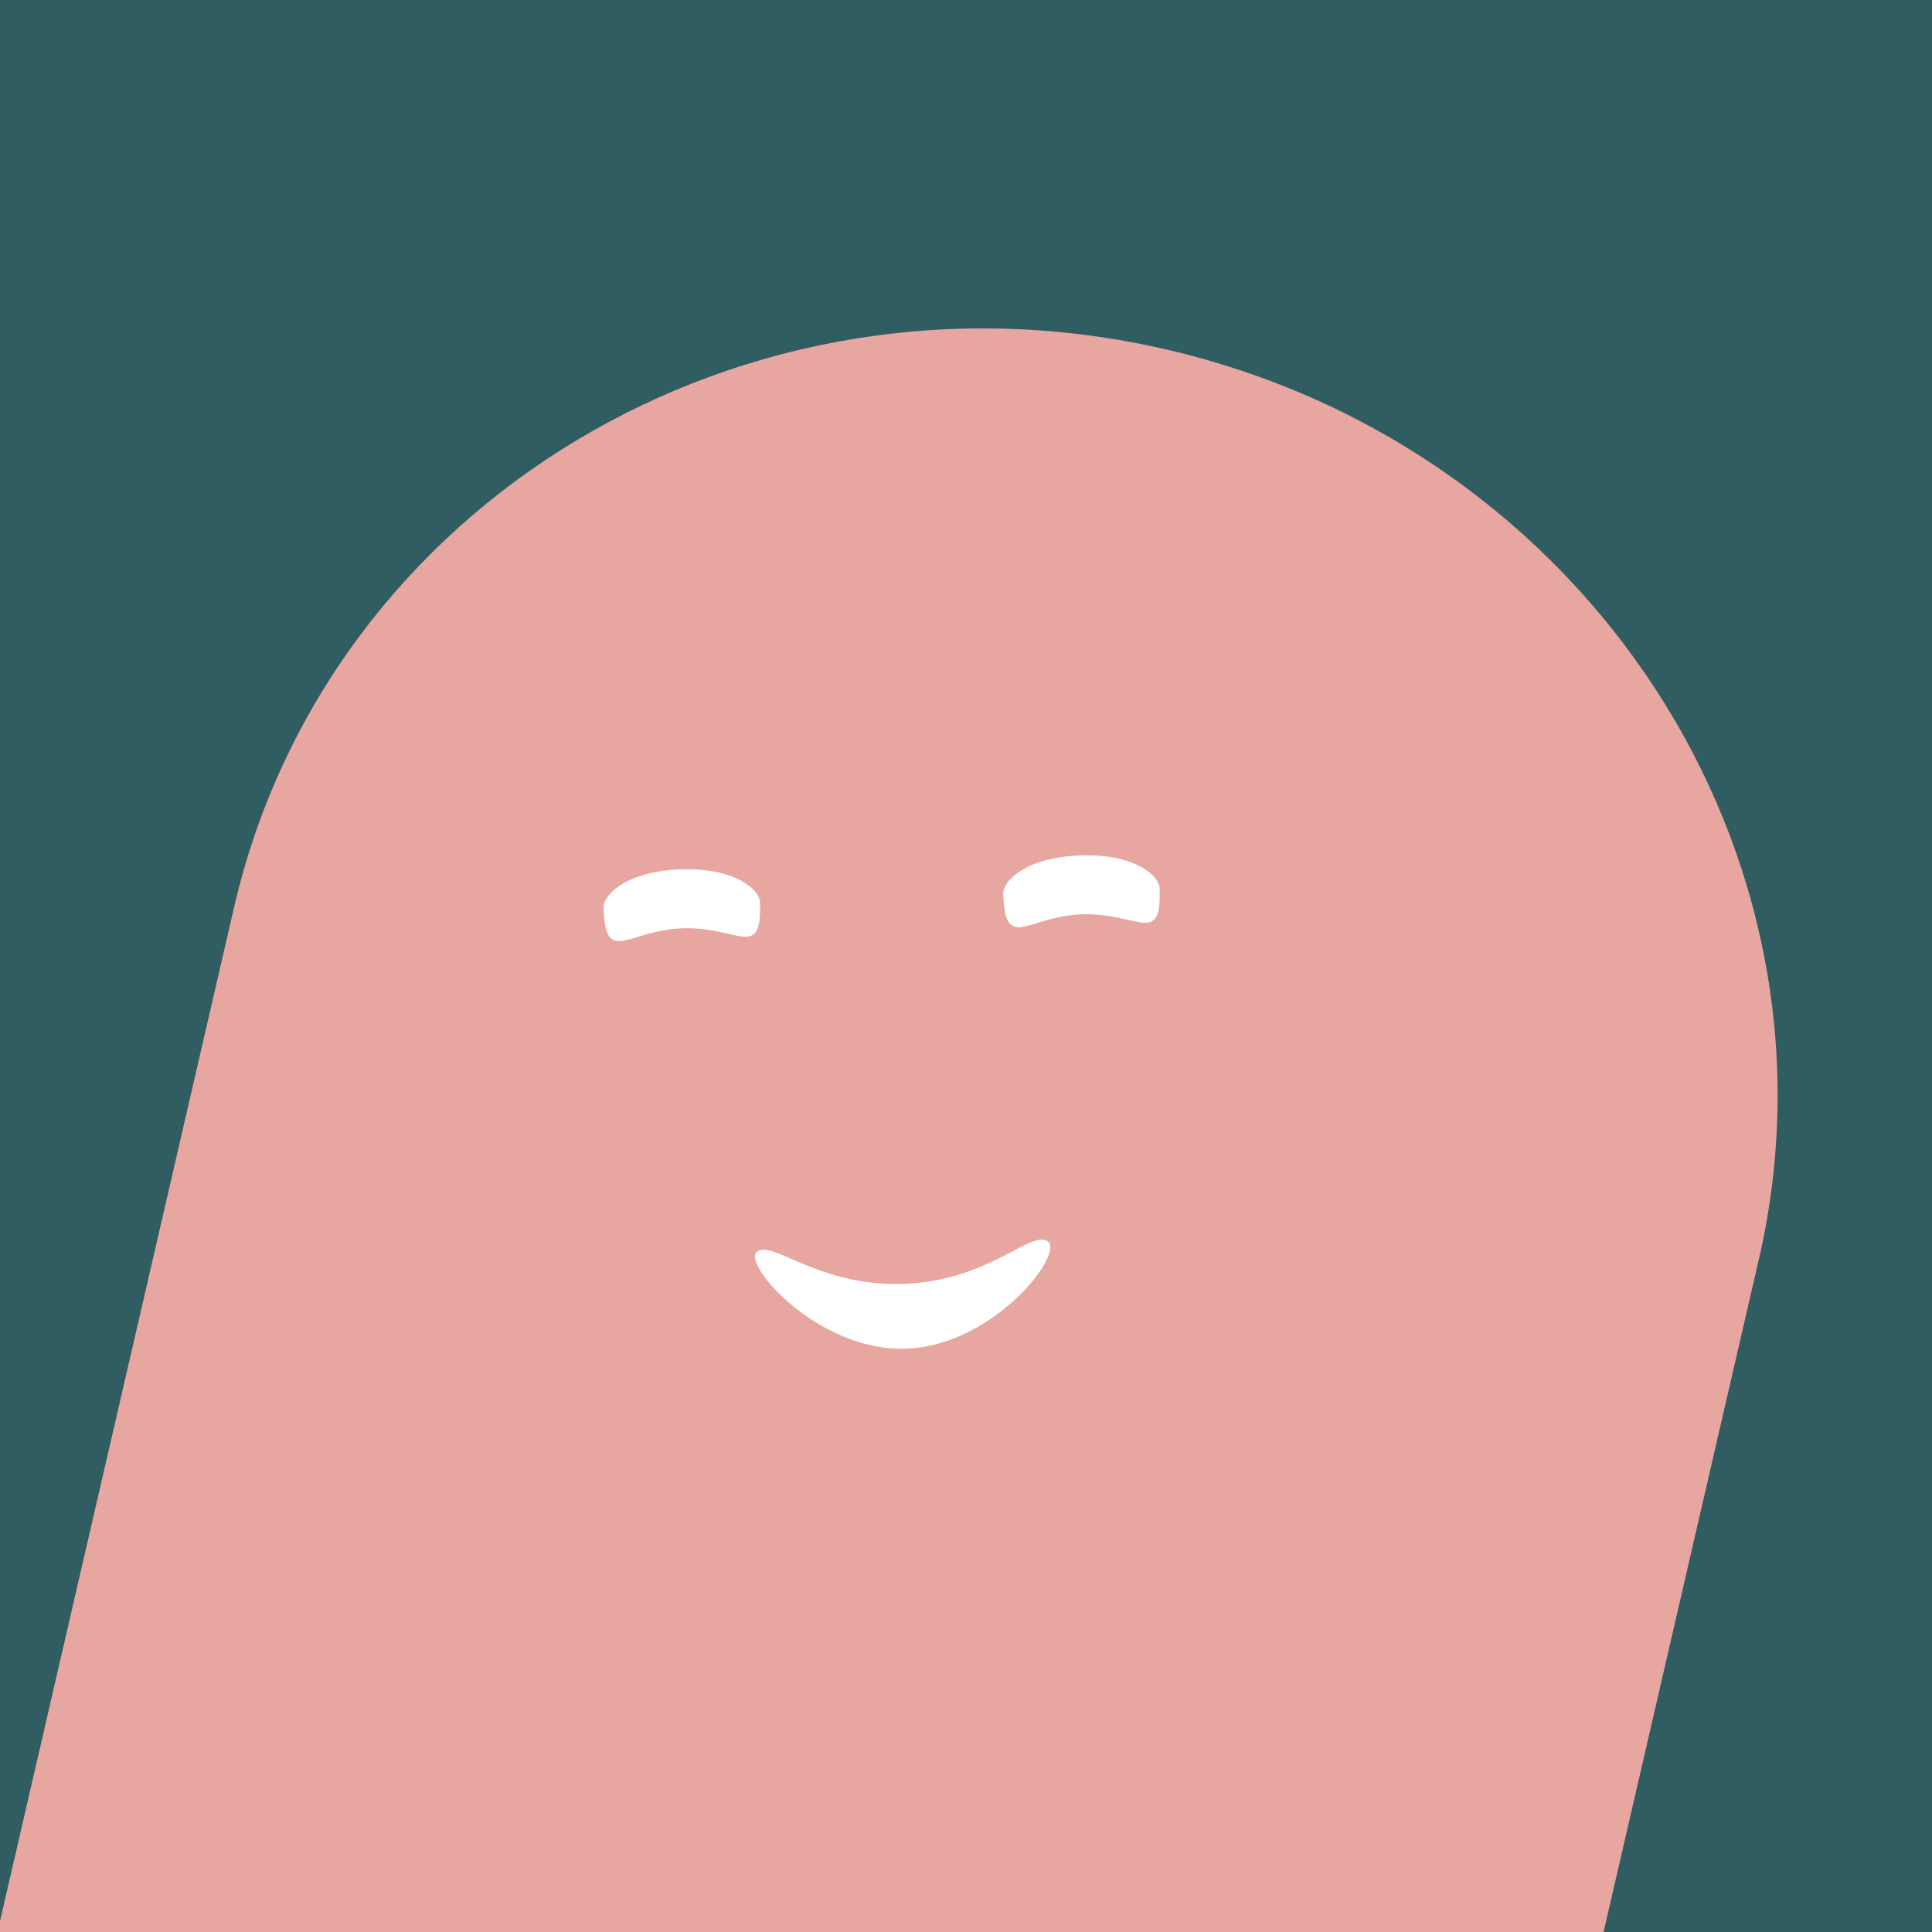
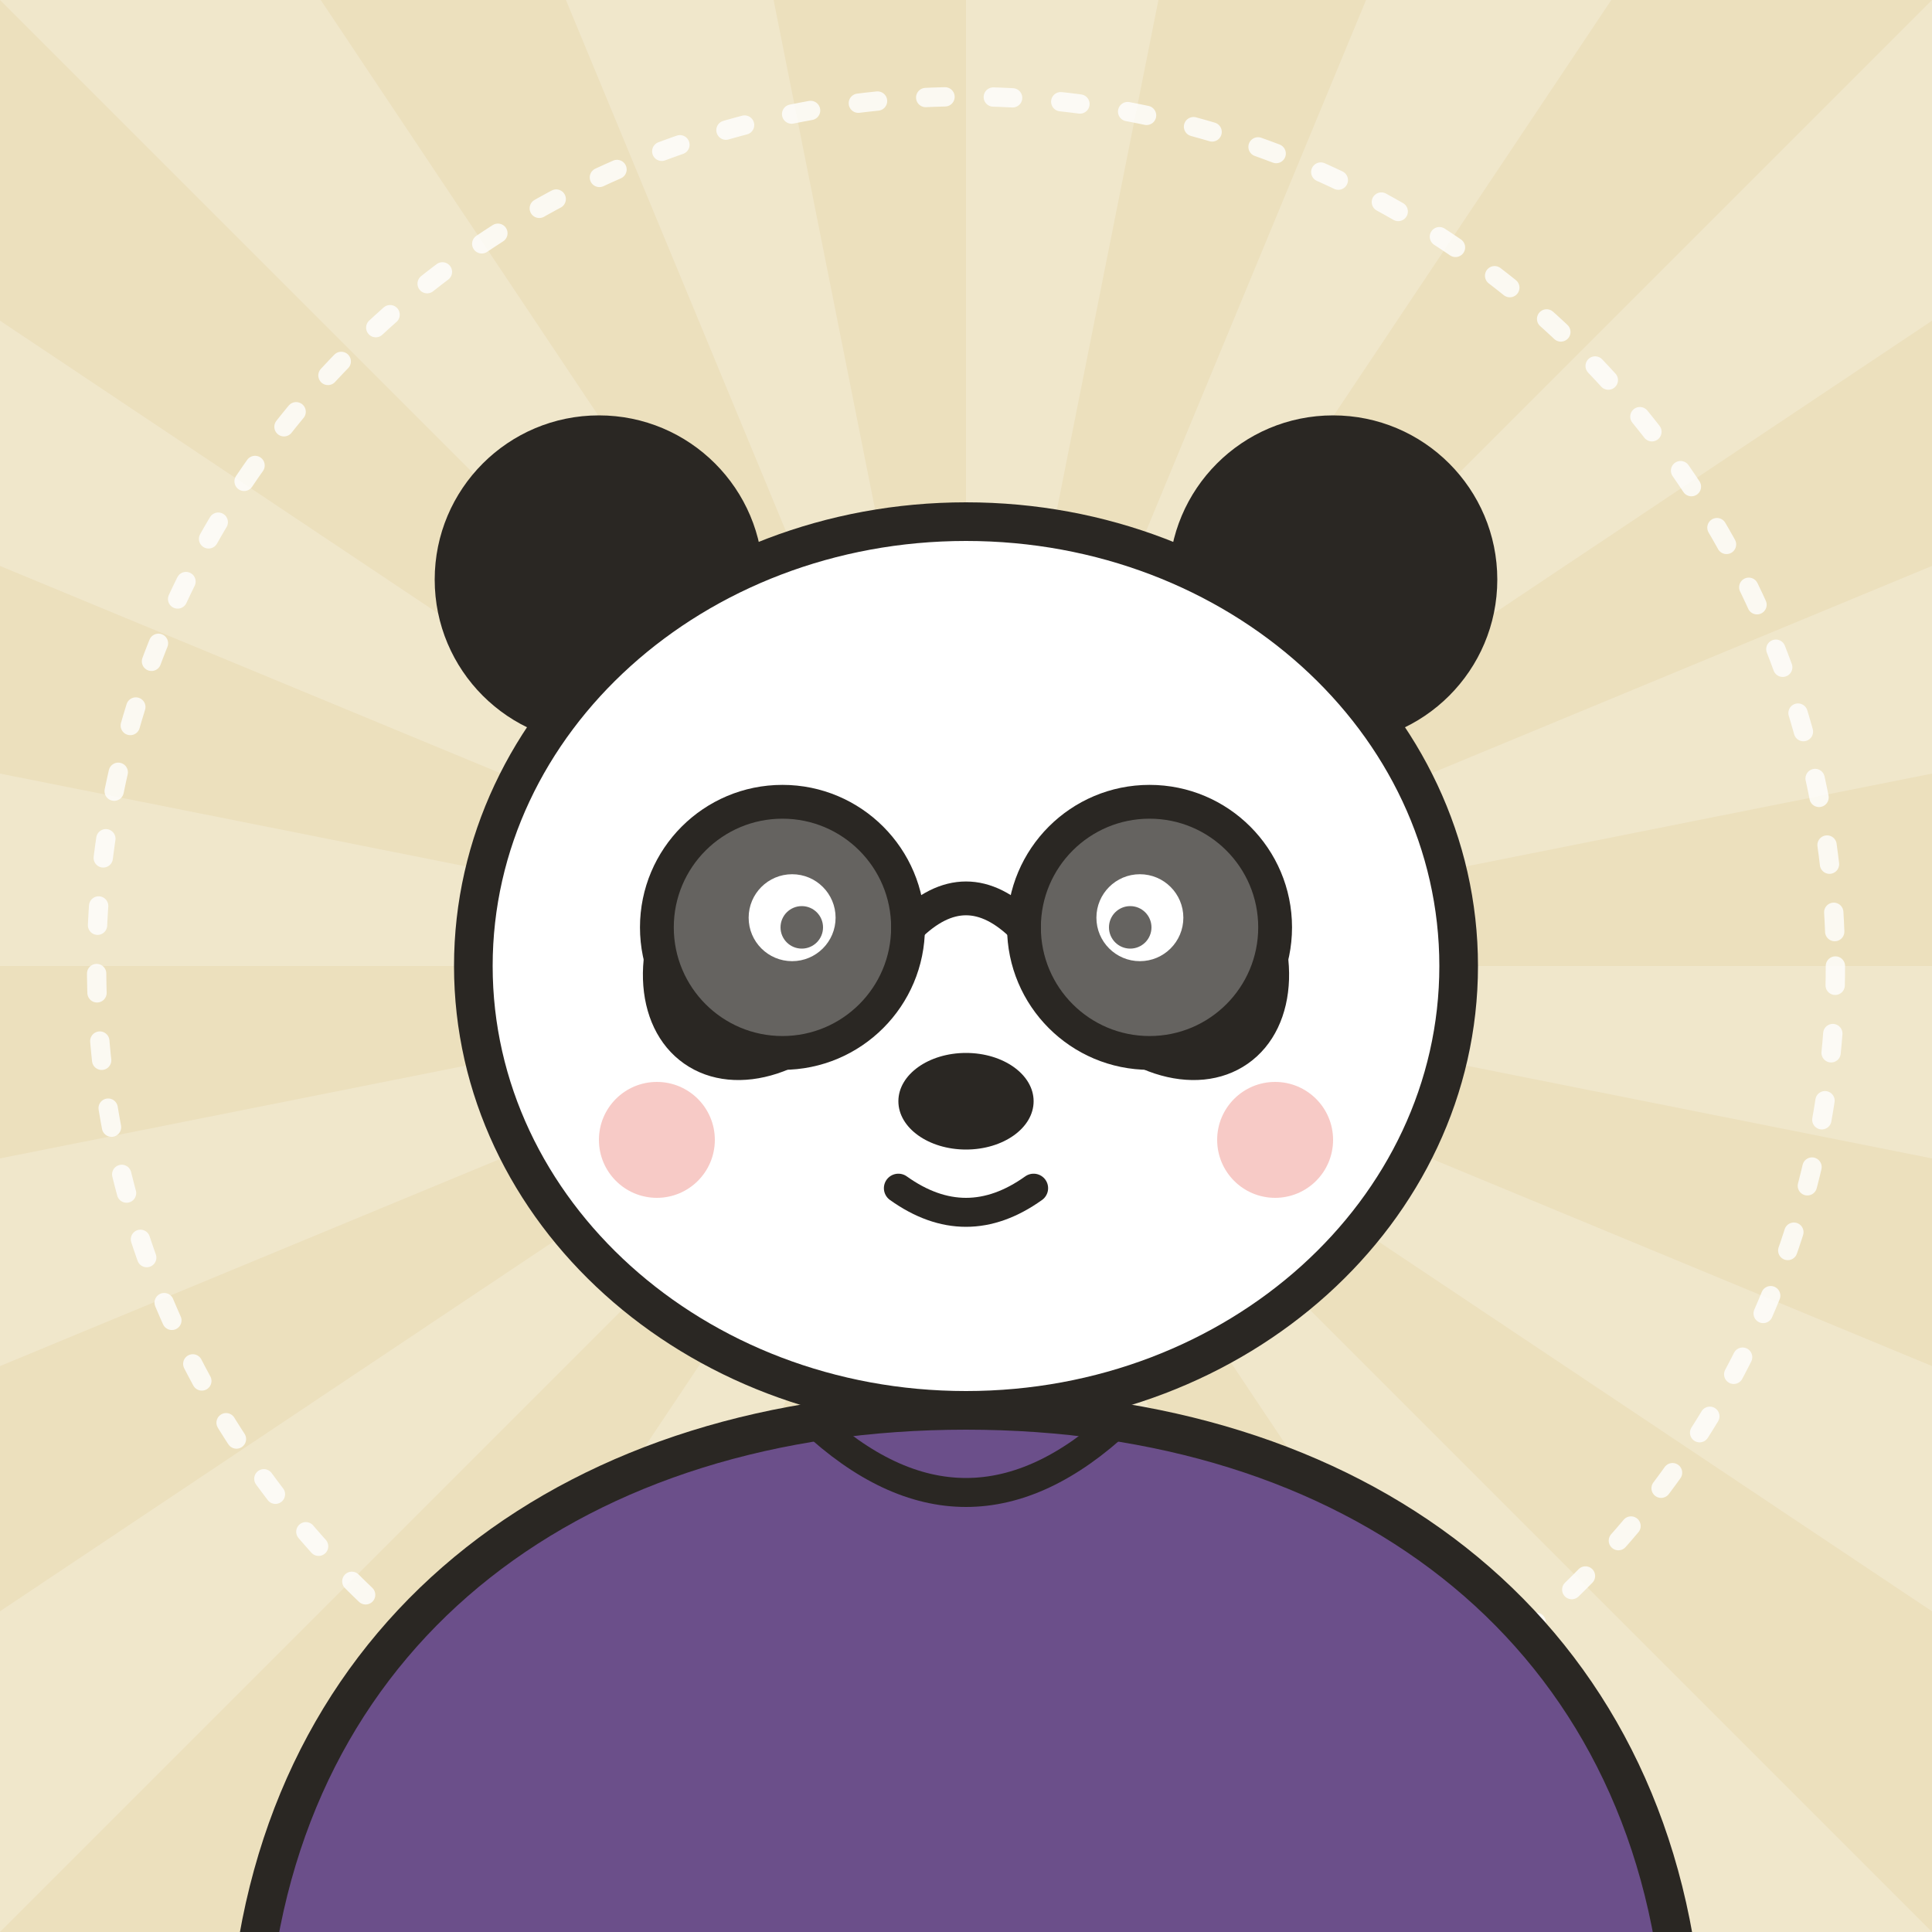
- <svg xmlns="http://www.w3.org/2000/svg" viewBox="0 0 100 100" fill="none" shape-rendering="auto">
-   <mask id="viewboxMask">
-     <rect width="100" height="100" rx="0" ry="0" x="0" y="0" fill="#fff" />
-   </mask>
-   <g mask="url(#viewboxMask)">
-     <rect fill="#2f5d62" width="100" height="100" x="0" y="0" />
-     <g transform="translate(5 5) scale(0.9)">
-       <g transform="translate(-2, 3) rotate(13 50 70)">
-         <path d="M95 53.33C95 29.4 74.85 10 50 10S5 29.4 5 53.33V140h90V53.33Z" fill="#e7a6a0" />
-         <g transform="translate(29 33)">
-           <g transform="translate(-6, 1) rotate(-15 21 21)">
-             <g transform="translate(0 2)">
-               <path d="M9.5 6C6.29 6 5 7.36 5 8.04c0 3.4 1.29 1.35 4.5 1.35S14 11.43 14 8.04C14 7.36 12.71 6 9.5 6ZM32.5 6C29.29 6 28 7.36 28 8.04c0 3.4 1.29 1.35 4.5 1.35S37 11.43 37 8.04C37 7.36 35.71 6 32.5 6Z" fill="#ffffff" />
-             </g>
-             <g transform="translate(6 26)">
-               <path d="M15.5 10c-5.07 0-9.3-5.23-8.37-5.88.93-.65 3.45 2.15 8.37 2.15 4.92 0 7.44-2.88 8.37-2.15.93.73-3.3 5.88-8.37 5.88Z" fill="#ffffff" />
-             </g>
-           </g>
-         </g>
-       </g>
-     </g>
+ <svg xmlns="http://www.w3.org/2000/svg" viewBox="0 0 200 200">
+   <rect width="200" height="200" fill="#ece0bd" />
+   <path d="M100 100 L250.0 100.0 L247.1 129.3 Z M100 100 L238.6 157.4 L224.7 183.3 Z M100 100 L206.1 206.1 L183.3 224.7 Z M100 100 L157.4 238.6 L129.3 247.1 Z M100 100 L100.0 250.0 L70.7 247.1 Z M100 100 L42.6 238.6 L16.7 224.7 Z M100 100 L-6.1 206.1 L-24.7 183.3 Z M100 100 L-38.6 157.4 L-47.1 129.3 Z M100 100 L-50.0 100.0 L-47.1 70.7 Z M100 100 L-38.6 42.6 L-24.7 16.7 Z M100 100 L-6.1 -6.1 L16.7 -24.7 Z M100 100 L42.6 -38.6 L70.7 -47.1 Z M100 100 L100.0 -50.0 L129.3 -47.1 Z M100 100 L157.4 -38.6 L183.3 -24.7 Z M100 100 L206.1 -6.1 L224.7 16.7 Z M100 100 L238.6 42.6 L247.1 70.7 Z" fill="#fff" opacity=".22" />
+   <circle cx="100" cy="100" r="90" fill="none" stroke="#fff" stroke-width="2" stroke-dasharray="2 5" stroke-linecap="round" opacity=".8" />
+   <path d="M26 206 C30 168 60 146 100 146 C140 146 170 168 174 206 Z" fill="#6b4f8a" stroke="#2a2723" stroke-width="4" stroke-linejoin="round" stroke-linecap="round" />
+   <path d="M84 147 Q100 162 116 147" fill="none" stroke="#2a2723" stroke-width="3" stroke-linejoin="round" stroke-linecap="round" />
+   <circle cx="62" cy="60" r="17" fill="#2a2723" />
+   <circle cx="138" cy="60" r="17" fill="#2a2723" />
+   <ellipse cx="100" cy="100" rx="51" ry="46" fill="#fff" stroke="#2a2723" stroke-width="4" stroke-linejoin="round" stroke-linecap="round" />
+   <ellipse cx="80" cy="97" rx="12" ry="16" transform="rotate(35 80 97)" fill="#2a2723" />
+   <ellipse cx="120" cy="97" rx="12" ry="16" transform="rotate(-35 120 97)" fill="#2a2723" />
+   <circle cx="82" cy="95" r="4.5" fill="#fff" />
+   <circle cx="118" cy="95" r="4.5" fill="#fff" />
+   <circle cx="83" cy="96" r="2.2" fill="#2a2723" />
+   <circle cx="117" cy="96" r="2.2" fill="#2a2723" />
+   <ellipse cx="100" cy="114" rx="7" ry="5" fill="#2a2723" />
+   <path d="M93 123 Q100 128 107 123" fill="none" stroke="#2a2723" stroke-width="3" stroke-linejoin="round" stroke-linecap="round" />
+   <circle cx="68" cy="118" r="6" fill="#f2a7a0" opacity=".6" />
+   <circle cx="132" cy="118" r="6" fill="#f2a7a0" opacity=".6" />
+   <g fill="#fff" fill-opacity=".28" stroke="#2a2723" stroke-width="3.5" stroke-linejoin="round" stroke-linecap="round">
+     <circle cx="81" cy="96" r="13" />
+     <circle cx="119" cy="96" r="13" />
+     <path d="M94 96 Q100 90 106 96" fill="none" />
  </g>
</svg>
